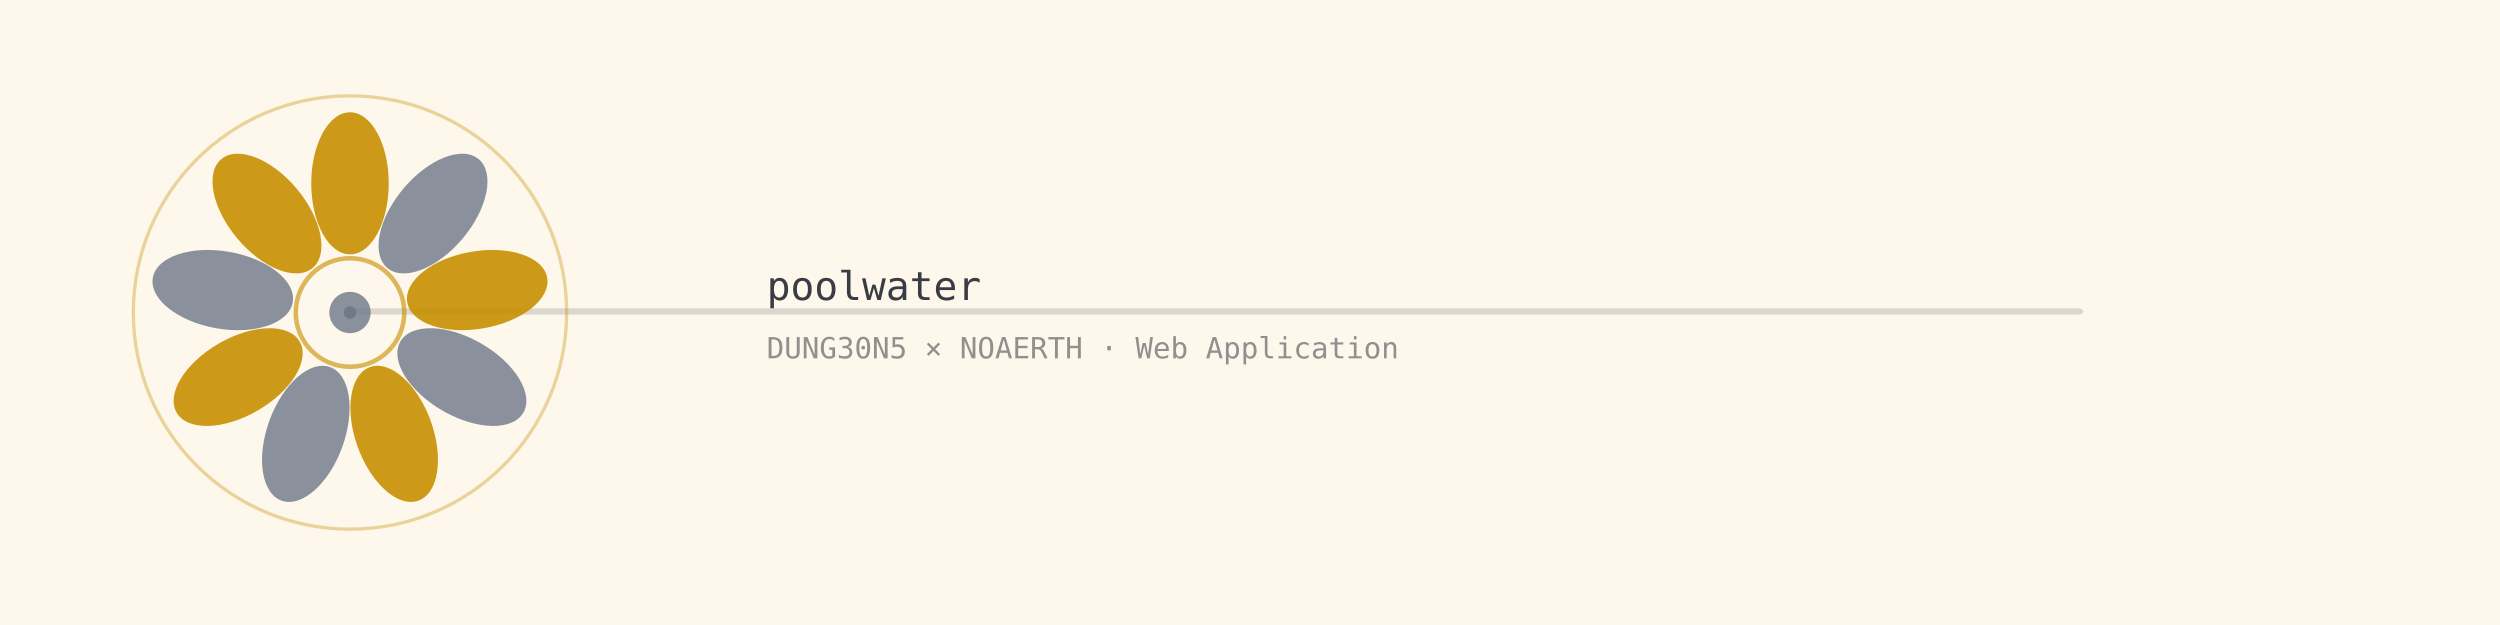
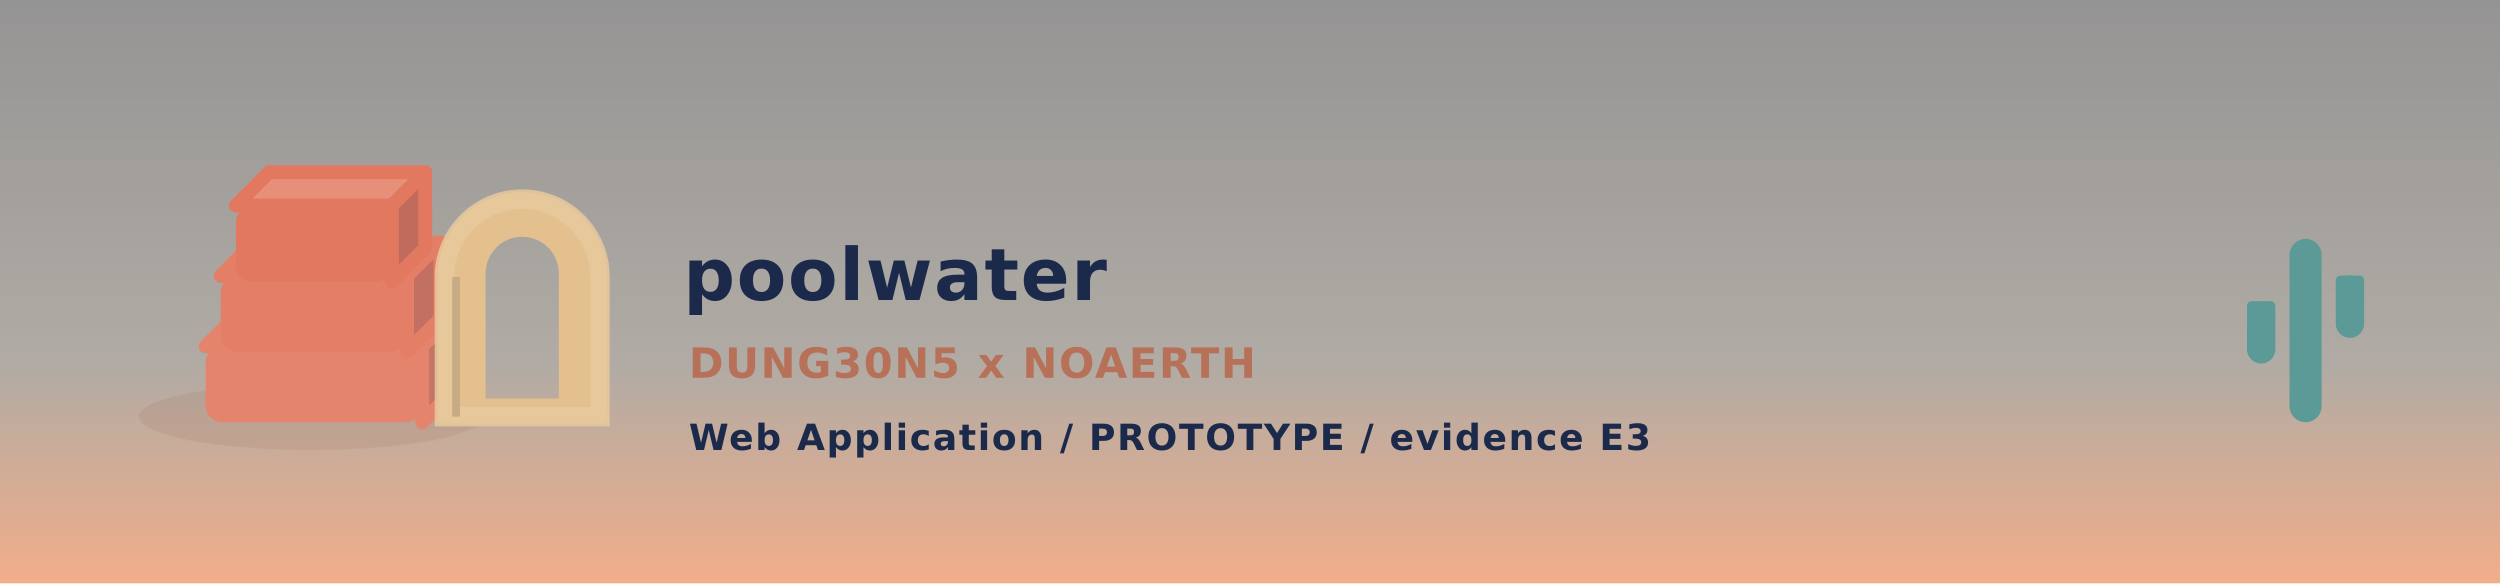
- <svg xmlns="http://www.w3.org/2000/svg" viewBox="0 0 1200 300" width="1200" height="300" role="img" aria-label="poolwater identity object">
-   <rect width="1200" height="300" fill="#fef8ec" />
-   <defs>
-     <linearGradient id="gft" x1="0" y1="0" x2="1" y2="1">
-       <stop offset="0%" stop-color="#c78f02" />
-       <stop offset="100%" stop-color="#6e7788" />
-     </linearGradient>
-   </defs>
-   <rect x="168.00" y="148.00" width="832.00" height="3.00" rx="2.00" fill="rgba(37,40,49,0.160)" opacity="1.00" />
+ <svg xmlns="http://www.w3.org/2000/svg" width="900" height="210" viewBox="0 0 900 210" role="img" aria-label="poolwater - identity object">
+   <linearGradient id="skyf" x1="0" y1="0" x2="0" y2="1">
+     <stop offset="0" stop-color="#959494" />
+     <stop offset="0.62" stop-color="#b0aba4" />
+     <stop offset="1" stop-color="#f3ad8a" />
+   </linearGradient>
+   <rect width="900" height="210" fill="url(#skyf)" />
+   <rect x="0" y="352" width="900" height="-142" fill="#e9cda3" />
+   <rect x="0" y="352" width="900" height="3" fill="#ebd1a9" />
+   <ellipse cx="112" cy="150" rx="62" ry="12" fill="rgba(138,90,68,0.11)" />
  <g>
-     <ellipse cx="168.00" cy="88.00" rx="18.60" ry="34.10" fill="rgba(199,143,2,0.900)" opacity="1.00" transform="rotate(0.0 168.00 88.00)" />
-     <ellipse cx="207.85" cy="102.51" rx="18.60" ry="34.10" fill="rgba(110,119,136,0.800)" opacity="1.00" transform="rotate(40.0 207.85 102.51)" />
-     <ellipse cx="229.06" cy="139.23" rx="18.60" ry="34.10" fill="rgba(199,143,2,0.900)" opacity="1.00" transform="rotate(80.0 229.06 139.23)" />
-     <ellipse cx="221.69" cy="181.00" rx="18.60" ry="34.10" fill="rgba(110,119,136,0.800)" opacity="1.00" transform="rotate(120.0 221.69 181.00)" />
-     <ellipse cx="189.21" cy="208.26" rx="18.60" ry="34.10" fill="rgba(199,143,2,0.900)" opacity="1.00" transform="rotate(160.0 189.21 208.26)" />
-     <ellipse cx="146.79" cy="208.26" rx="18.60" ry="34.10" fill="rgba(110,119,136,0.800)" opacity="1.00" transform="rotate(200.0 146.79 208.26)" />
-     <ellipse cx="114.31" cy="181.00" rx="18.60" ry="34.10" fill="rgba(199,143,2,0.900)" opacity="1.00" transform="rotate(240.0 114.31 181.00)" />
-     <ellipse cx="106.94" cy="139.23" rx="18.60" ry="34.10" fill="rgba(110,119,136,0.800)" opacity="1.00" transform="rotate(280.0 106.94 139.23)" />
-     <ellipse cx="128.15" cy="102.51" rx="18.60" ry="34.10" fill="rgba(199,143,2,0.900)" opacity="1.00" transform="rotate(320.0 128.15 102.51)" />
-     <circle cx="168.00" cy="150.00" r="26.04" fill="none" stroke="rgba(199,143,2,0.900)" stroke-width="2.17" opacity="0.70" />
-     <circle cx="168.00" cy="150.00" r="9.92" fill="rgba(110,119,136,0.800)" opacity="1.00" />
-     <animate attributeName="opacity" values="0.25;1.0;0.25" dur="17.2s" begin="0s" repeatCount="indefinite" />
+     <path d="M74,124.67 L152,124.67 L164,112.67 L86,112.67 Z" fill="#e99a82" stroke="#e5846c" stroke-width="5" stroke-linejoin="round" />
+     <path d="M152,124.67 L164,112.67 L164,140 L152,152 Z" fill="#c37566" stroke="#e5846c" stroke-width="5" stroke-linejoin="round" />
+     <rect x="74" y="124.67" width="78" height="27.33" rx="6" fill="#e5846c" />
+     <path d="M79.46,99.33 L146.54,99.33 L158.54,87.33 L91.46,87.33 Z" fill="#e8957d" stroke="#e47e66" stroke-width="5" stroke-linejoin="round" />
+     <path d="M146.54,99.33 L158.54,87.33 L158.54,114.67 L146.54,126.67 Z" fill="#c27061" stroke="#e47e66" stroke-width="5" stroke-linejoin="round" />
+     <rect x="79.46" y="99.33" width="67.08" height="27.33" rx="6" fill="#e47e66" />
+     <path d="M84.92,74 L141.08,74 L153.08,62 L96.92,62 Z" fill="#e79079" stroke="#e37861" stroke-width="5" stroke-linejoin="round" />
+     <path d="M141.08,74 L153.08,62 L153.08,89.33 L141.08,101.33 Z" fill="#c16b5d" stroke="#e37861" stroke-width="5" stroke-linejoin="round" />
+     <rect x="84.92" y="74" width="56.16" height="27.33" rx="6" fill="#e37861" />
+     <animate attributeName="opacity" values="0.72;1;0.72" dur="6s" begin="0s" repeatCount="indefinite" />
  </g>
-   <g>
-     <ellipse cx="168.00" cy="88.00" rx="18.60" ry="34.10" fill="none" opacity="1.00" transform="rotate(0.0 168.00 88.00)" />
-     <ellipse cx="207.85" cy="102.51" rx="18.60" ry="34.10" fill="none" opacity="1.00" transform="rotate(40.0 207.85 102.51)" />
-     <ellipse cx="229.06" cy="139.23" rx="18.60" ry="34.10" fill="none" opacity="1.00" transform="rotate(80.0 229.06 139.23)" />
-     <ellipse cx="221.69" cy="181.00" rx="18.60" ry="34.10" fill="none" opacity="1.00" transform="rotate(120.0 221.69 181.00)" />
-     <ellipse cx="189.21" cy="208.26" rx="18.60" ry="34.10" fill="none" opacity="1.00" transform="rotate(160.0 189.21 208.26)" />
-     <ellipse cx="146.79" cy="208.26" rx="18.60" ry="34.10" fill="none" opacity="1.00" transform="rotate(200.0 146.79 208.26)" />
-     <ellipse cx="114.31" cy="181.00" rx="18.60" ry="34.10" fill="none" opacity="1.00" transform="rotate(240.0 114.31 181.00)" />
-     <ellipse cx="106.94" cy="139.23" rx="18.60" ry="34.10" fill="none" opacity="1.00" transform="rotate(280.0 106.94 139.23)" />
-     <ellipse cx="128.15" cy="102.51" rx="18.60" ry="34.10" fill="none" opacity="1.00" transform="rotate(320.0 128.15 102.51)" />
-     <circle cx="168.00" cy="150.00" r="26.04" fill="none" stroke="none" stroke-width="2.17" opacity="0.70" />
-     <circle cx="168.00" cy="150.00" r="9.92" fill="none" opacity="1.00" />
-     <animateTransform attributeName="transform" type="rotate" values="0.0 0.00 0.00 360.0 0.00 0.00" dur="34.4s" begin="0s" repeatCount="indefinite" />
-   </g>
-   <g>
-     <circle cx="168.00" cy="150.00" r="104.00" fill="none" stroke="rgba(199,143,2,0.350)" stroke-width="1.60" opacity="1.00" />
-     <animate attributeName="opacity" values="0.25;1.0;0.25" dur="17.2s" begin="0s" repeatCount="indefinite" />
-   </g>
-   <circle cx="168" cy="150" r="3" fill="rgba(110,119,136,0.900)">
-     <animate attributeName="opacity" values="0.35;0.95;0.35" dur="17.2s" begin="0s" repeatCount="indefinite" />
-   </circle>
-   <text x="368" y="144" font-family="ui-monospace,Menlo,monospace" font-size="19" fill="rgba(37,40,49,0.900)">poolwater</text>
-   <text x="368" y="172" font-family="ui-monospace,Menlo,monospace" font-size="14" fill="rgba(37,40,49,0.500)">DUNG30N5 × NOAERTH · Web Application</text>
+   <path d="M160,150 L160,99.68 A28,28 0 0 1 216,99.68 L216,150 Z M172.32,146 L172.32,98.43 A15.68,15.68 0 0 1 203.68,98.43 L203.68,146 Z" fill="#e3c08d" fill-rule="evenodd" stroke="#e3c08d" stroke-width="5" stroke-linejoin="round" />
+   <path d="M160,150 L160,99.68 A28,28 0 0 1 216,99.68 L216,150 Z" fill="none" stroke="#e8c99d" stroke-width="7" stroke-linecap="round" opacity="0.85" />
+   <rect x="162.8" y="99.68" width="2.8" height="50.32" fill="#c7ab84" />
+   <text x="246" y="108" font-family="Verdana,DejaVu Sans,sans-serif" font-size="26" font-weight="700" letter-spacing="0.6" fill="#1b2a4a" text-anchor="start">poolwater</text>
+   <text x="248" y="136" font-family="Verdana,DejaVu Sans,sans-serif" font-size="15" font-weight="700" letter-spacing="0.6" fill="#b87159" text-anchor="start">DUNG30N5 x NOAERTH</text>
+   <text x="248" y="162" font-family="Verdana,DejaVu Sans,sans-serif" font-size="13" font-weight="700" letter-spacing="0.6" fill="#1b2a4a" text-anchor="start">Web Application  /  PROTOTYPE  /  evidence E3</text>
+   <rect x="824.22" y="86" width="11.56" height="66" rx="5.78" fill="#5b9a97" />
+   <rect x="808.92" y="108.44" width="10.2" height="22.44" rx="5.1" fill="#5b9a97" />
+   <rect x="808.92" y="108.44" width="10.2" height="6.6" rx="1.7" fill="#5b9a97" />
+   <rect x="840.88" y="99.2" width="10.2" height="22.44" rx="5.1" fill="#5b9a97" />
+   <rect x="840.88" y="99.2" width="10.2" height="6.6" rx="1.7" fill="#5b9a97" />
</svg>
